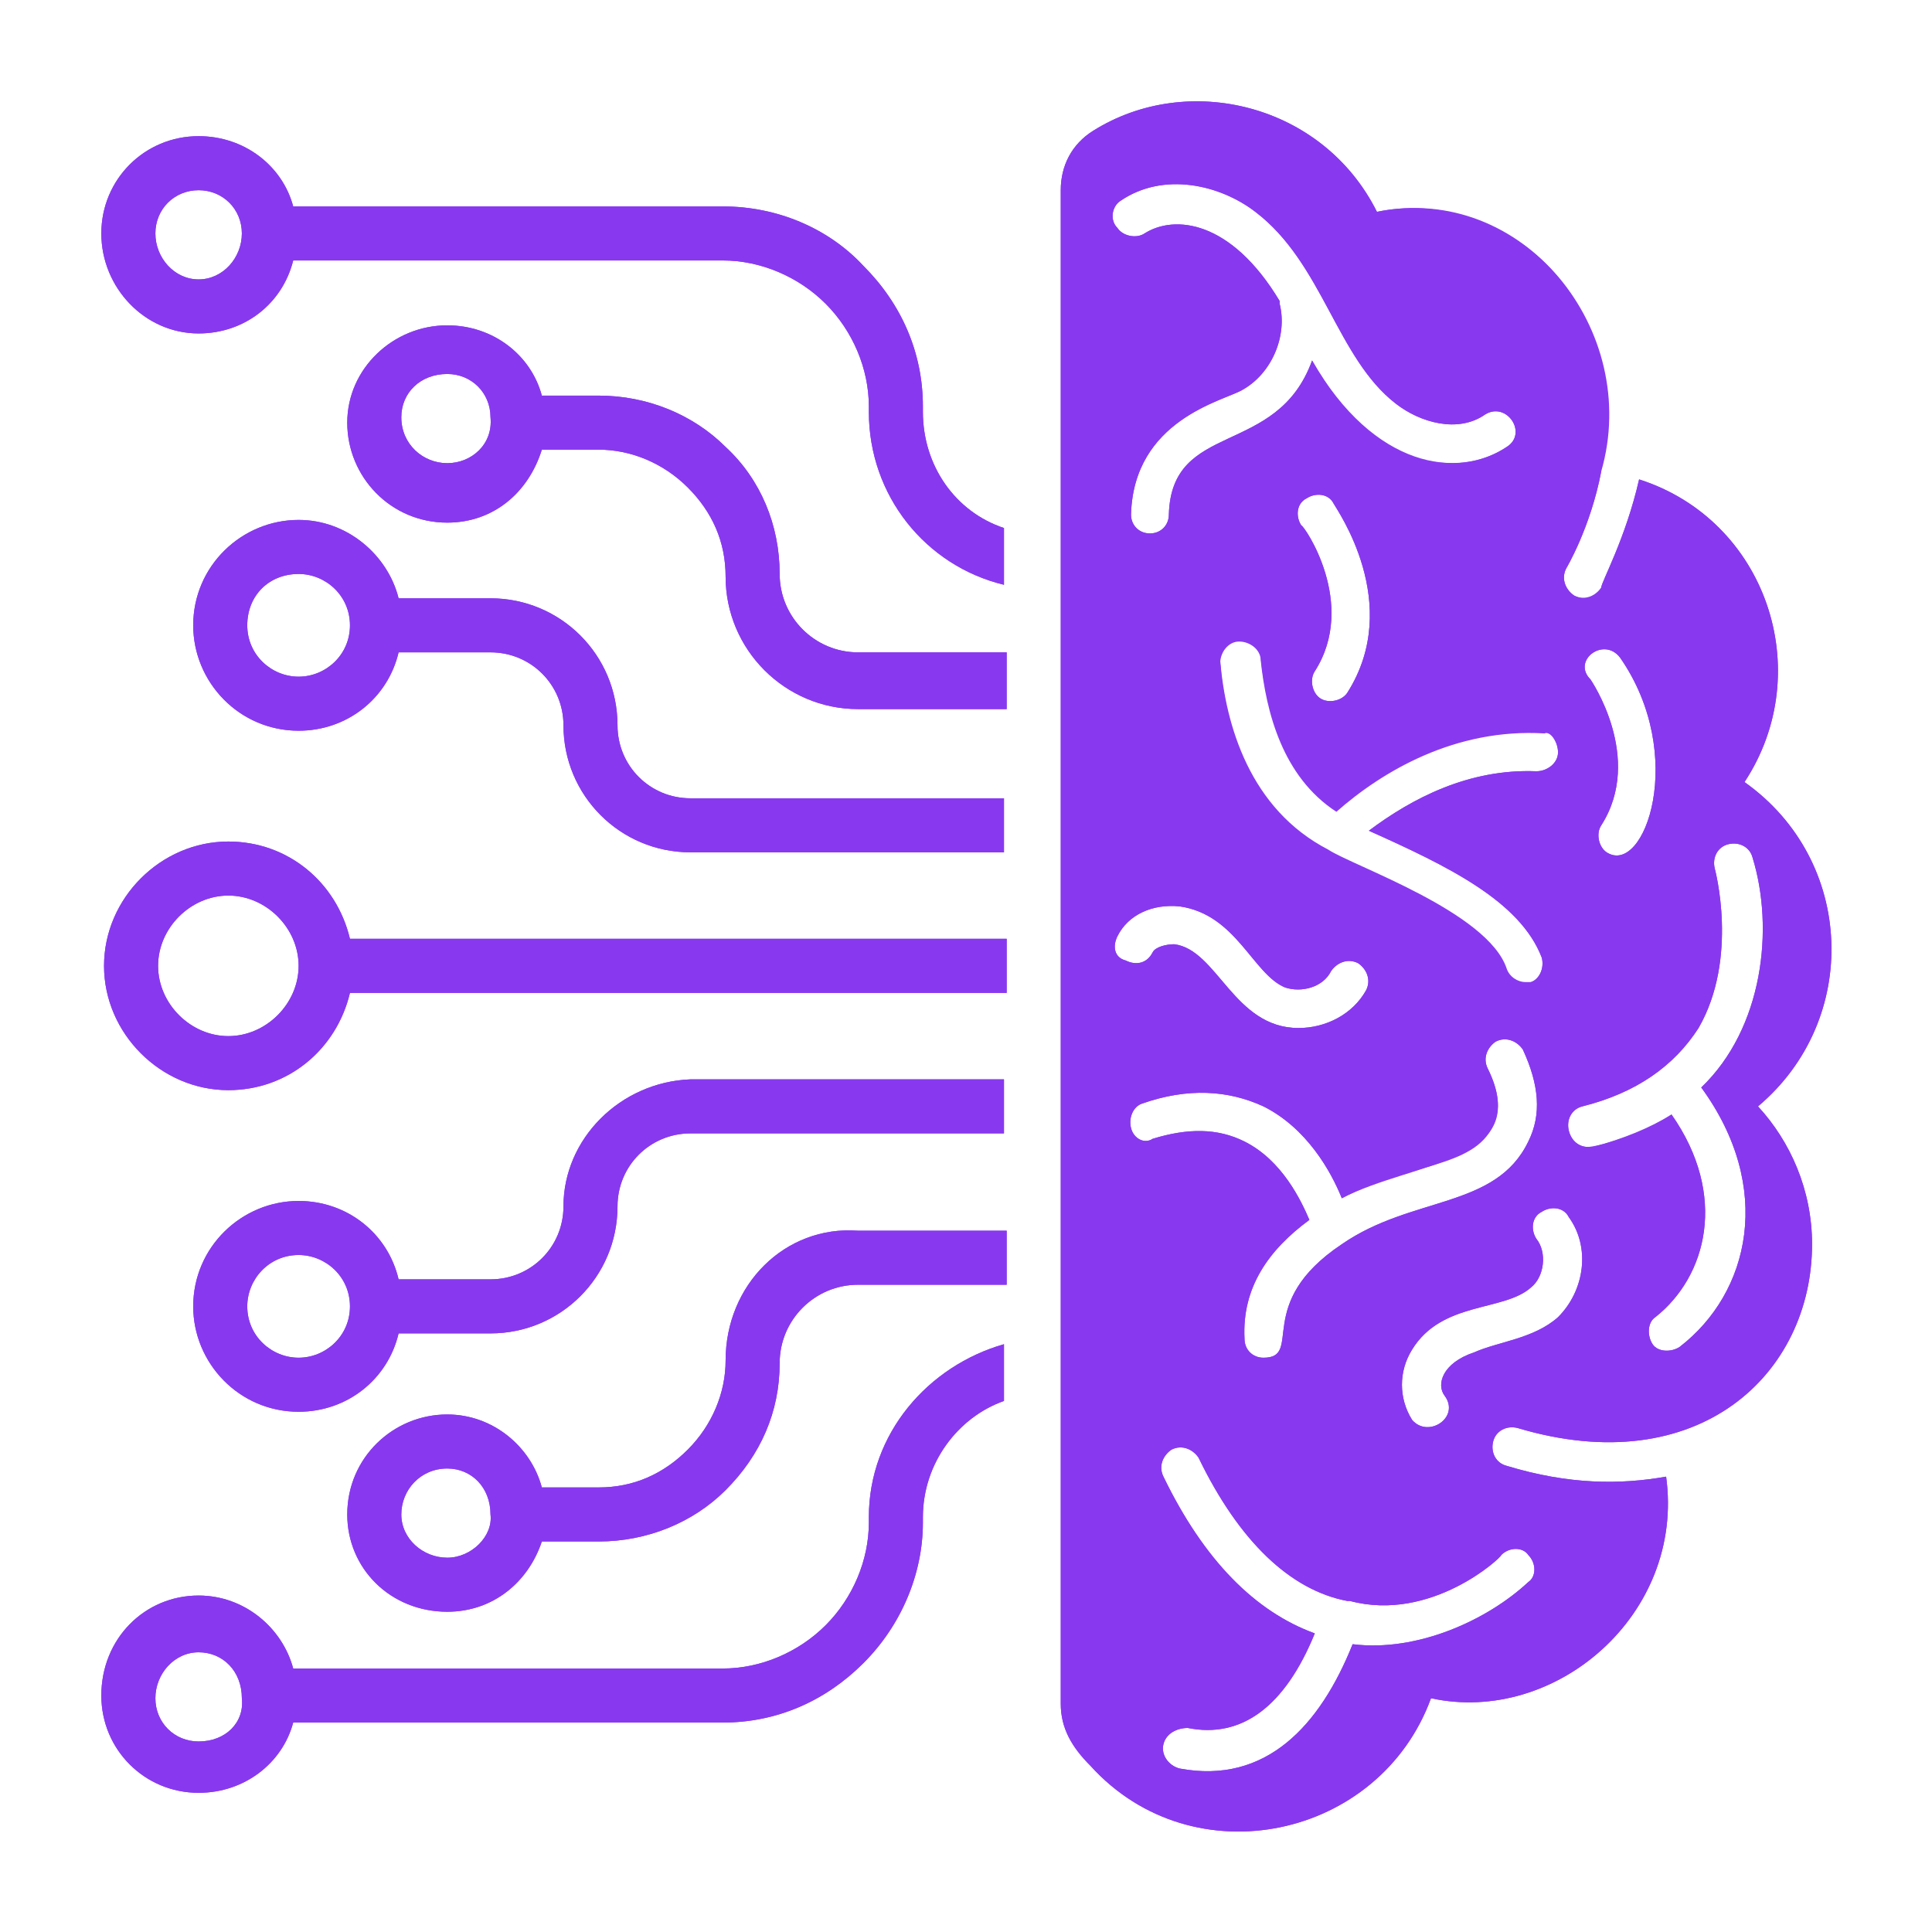
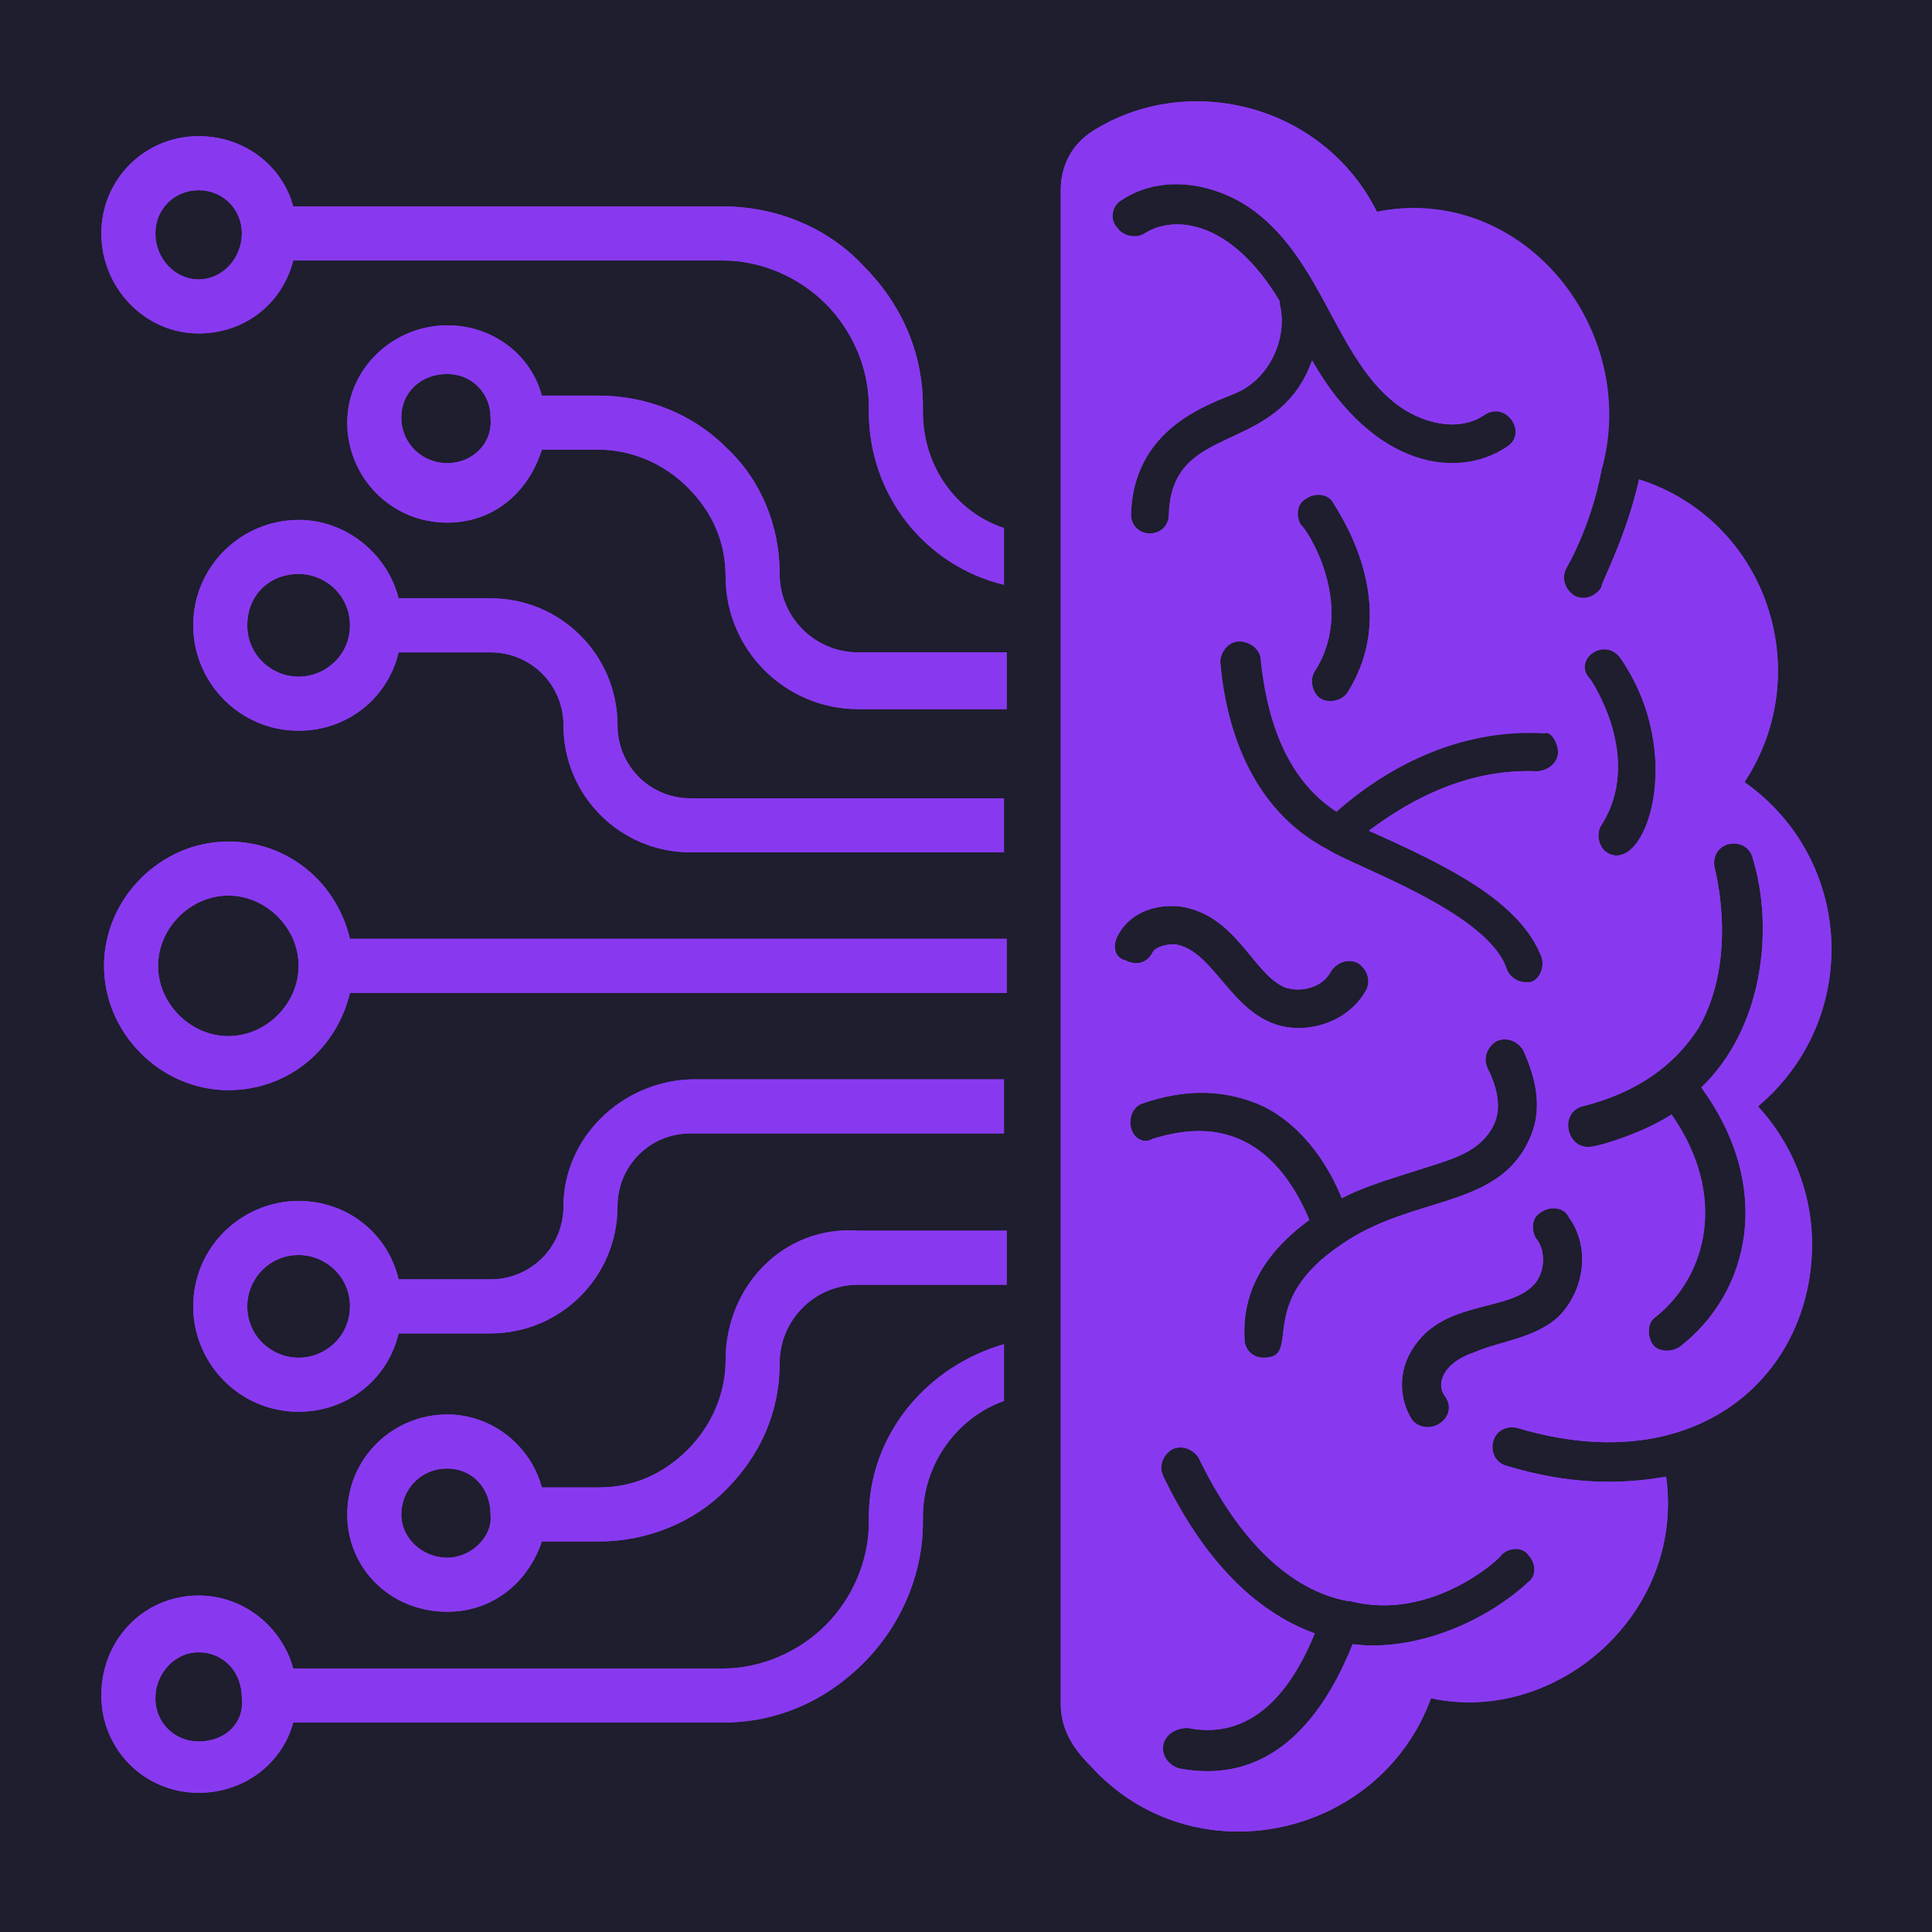
<svg xmlns="http://www.w3.org/2000/svg" version="1.1" width="1000" height="1000" viewBox="0 0 1000 1000" xml:space="preserve">
  <defs>
</defs>
-   <rect x="0" y="0" width="100%" height="100%" fill="rgba(255,255,255,0)" />
-   <g transform="matrix(1 0 0 1 499.9833 500.0027)" id="907659">
+   <rect x="0" y="0" width="100%" height="100%" fill="#1e1e2e" />
+   <g transform="matrix(1 0 0 1 499.9833 500.0027)" id="701846">
    <g style="">
-       <g transform="matrix(0.9091 0 0 0.9091 -409.0738 -409.0931)" id="708117">
+       <g transform="matrix(0.9091 0 0 0.9091 -409.0738 -409.0931)" id="51306">
        <rect style="stroke: none; stroke-width: 1; stroke-dasharray: none; stroke-linecap: butt; stroke-dashoffset: 0; stroke-linejoin: miter; stroke-miterlimit: 4; is-custom-font: none; font-file-url: none; fill: rgb(255,255,255); fill-opacity: 0; fill-rule: nonzero; opacity: 1;" x="-50" y="-50" rx="0" ry="0" width="100" height="100" />
      </g>
-       <g transform="matrix(13.9885 0 0 13.9885 248.5236 0.2257)" id="331128">
+       <g transform="matrix(13.9885 0 0 13.9885 248.5236 0.2257)" id="340061">
        <path style="stroke: none; stroke-width: 1; stroke-dasharray: none; stroke-linecap: butt; stroke-dashoffset: 0; stroke-linejoin: miter; stroke-miterlimit: 4; is-custom-font: none; font-file-url: none; fill: rgb(136,57,239); fill-rule: nonzero; opacity: 1;" transform=" translate(-50.7592, -33.0217)" d="M 61.8 26.2 c 2.7 -4.1 0.8 -9.7 -3.9 -11.2 c -0.5 2.2 -1.4 3.8 -1.4 4 c -0.1 0.2 -0.4 0.4 -0.6 0.4 c -0.1 0 -0.2 0 -0.4 -0.1 c -0.3 -0.2 -0.5 -0.6 -0.3 -1 c 0 0 0.9 -1.5 1.3 -3.6 l 0 0 c 0 -0.1 0 -0.1 0 -0.2 c 1.2 -6.7 -4.1 -10.3 -8.3 -9.4 c -2 -4 -7 -5.2 -10.5 -3 c 0 0 0 0 0 0 c -0.8 0.5 -1.2 1.3 -1.2 2.2 v 56 c 0 0.9 0.4 1.6 1.1 2.3 c 3.8 4.2 10.7 2.7 12.6 -2.5 c 4.6 1 9.4 -3.1 8.7 -8.2 c -1.7 0.3 -3.6 0.3 -5.9 -0.4 c -0.4 -0.1 -0.6 -0.5 -0.5 -0.9 c 0.1 -0.4 0.5 -0.6 0.9 -0.5 c 6.7 2 10.9 -2 10.9 -6.8 c 0 -2 -0.8 -3.8 -2 -5.1 C 66.1 35 65.9 29.1 61.8 26.2 z M 57.2 21.6 c 2.5 3.6 0.9 8.1 -0.5 7.2 c -0.3 -0.2 -0.4 -0.7 -0.2 -1 c 1.6 -2.5 -0.4 -5.4 -0.4 -5.4 C 55.4 21.7 56.6 20.8 57.2 21.6 z M 54.9 25.1 c 0 0.4 -0.4 0.7 -0.8 0.7 c -2.5 -0.1 -4.6 1 -6.2 2.2 c 2.9 1.3 5.6 2.6 6.4 4.7 c 0.1 0.4 -0.1 0.8 -0.4 0.9 c -0.1 0 -0.2 0 -0.2 0 c -0.3 0 -0.6 -0.2 -0.7 -0.5 c -0.7 -2.1 -5.7 -3.8 -6.6 -4.4 c -2.9 -1.5 -3.8 -4.6 -4 -7 c 0 -0.4 0.3 -0.8 0.7 -0.8 c 0.4 0 0.8 0.3 0.8 0.7 c 0.2 1.9 0.8 4.3 2.8 5.6 c 1.7 -1.5 4.4 -3.1 7.7 -2.9 C 54.6 24.3 54.9 24.7 54.9 25.1 z M 45.4 16.7 c -0.2 -0.3 -0.2 -0.8 0.2 -1 c 0.3 -0.2 0.8 -0.2 1 0.2 c 0.1 0.2 2.6 3.7 0.5 7 c -0.2 0.3 -0.7 0.4 -1 0.2 c -0.3 -0.2 -0.4 -0.7 -0.2 -1 C 47.5 19.6 45.5 16.7 45.4 16.7 z M 38.7 4.7 c 1.6 -1.1 3.7 -0.6 5 0.4 c 2.5 1.9 3 5.4 5.2 7.1 c 0.9 0.7 2.3 1.1 3.3 0.4 c 0.8 -0.5 1.6 0.7 0.8 1.2 c -0.6 0.4 -1.3 0.6 -2 0.6 c -2.4 0 -4 -1.7 -5.2 -3.8 c -1.3 3.6 -5.2 2.2 -5.3 5.7 c 0 0.4 -0.3 0.7 -0.7 0.7 c 0 0 0 0 0 0 c -0.4 0 -0.7 -0.3 -0.7 -0.7 c 0.1 -3.5 3.4 -4.2 4.1 -4.6 c 1.1 -0.6 1.7 -2 1.4 -3.2 c 0 0 0 -0.1 0 -0.1 c -1.8 -3 -3.9 -3.2 -5 -2.5 c -0.3 0.2 -0.8 0.1 -1 -0.2 C 38.3 5.4 38.4 4.9 38.7 4.7 z M 38.6 31.9 c 0.4 -0.8 1.3 -1.2 2.3 -1.1 c 2.1 0.3 2.7 2.5 3.9 3 c 0.6 0.2 1.4 0 1.7 -0.6 c 0.2 -0.3 0.6 -0.5 1 -0.3 c 0.3 0.2 0.5 0.6 0.3 1 c -0.5 0.9 -1.5 1.4 -2.5 1.4 c -2.4 0 -3 -2.9 -4.6 -3.1 c -0.3 0 -0.7 0.1 -0.8 0.3 c -0.2 0.4 -0.6 0.5 -1 0.3 C 38.5 32.7 38.4 32.3 38.6 31.9 z M 39.1 39 c -0.1 -0.4 0.1 -0.8 0.4 -0.9 c 1.7 -0.6 3.2 -0.5 4.5 0.1 c 1.6 0.8 2.5 2.4 2.9 3.4 c 2.4 -1.3 4.9 -1.1 5.6 -2.7 c 0.3 -0.6 0.2 -1.3 -0.2 -2.1 c -0.2 -0.4 0 -0.8 0.3 -1 c 0.4 -0.2 0.8 0 1 0.3 c 0.6 1.3 0.7 2.4 0.2 3.4 c -1.2 2.5 -4.3 2 -6.9 3.8 c -3.3 2.2 -1.4 4.2 -2.9 4.2 c 0 0 0 0 0 0 c -0.4 0 -0.7 -0.3 -0.7 -0.7 c -0.1 -1.9 0.9 -3.3 2.4 -4.4 c -0.3 -0.7 -1 -2.2 -2.4 -2.9 c -1 -0.5 -2.1 -0.5 -3.4 -0.1 C 39.6 39.6 39.2 39.4 39.1 39 z M 52.8 54.8 c 0.3 -0.3 0.8 -0.3 1 0 c 0.3 0.3 0.3 0.8 0 1 c -1.5 1.4 -4.1 2.6 -6.5 2.3 c -1.2 3 -3.2 5.2 -6.4 4.6 c -0.4 -0.1 -0.7 -0.5 -0.6 -0.9 c 0.1 -0.4 0.5 -0.6 0.9 -0.6 c 2 0.4 3.6 -0.8 4.7 -3.5 c -2.2 -0.8 -4.1 -2.7 -5.6 -5.8 c -0.2 -0.4 0 -0.8 0.3 -1 c 0.4 -0.2 0.8 0 1 0.3 c 1.5 3.1 3.4 4.9 5.5 5.3 c 0 0 0 0 0 0 c 0 0 0 0 0 0 c 0 0 0 0 0.1 0 C 50.2 57.3 52.8 54.9 52.8 54.8 z M 54.9 46 c -0.9 0.8 -2.2 0.9 -3.1 1.3 c -1.2 0.4 -1.4 1.2 -1.1 1.6 c 0.6 0.8 -0.6 1.6 -1.2 0.9 C 49 49 49 48 49.5 47.2 c 1.1 -1.8 3.4 -1.4 4.4 -2.3 c 0.5 -0.4 0.6 -1.3 0.2 -1.8 c -0.2 -0.3 -0.2 -0.8 0.2 -1 c 0.3 -0.2 0.8 -0.2 1 0.2 C 56.1 43.4 55.9 45 54.9 46 z M 59.4 47.1 c -0.3 0.2 -0.8 0.2 -1 -0.1 c -0.2 -0.3 -0.2 -0.8 0.1 -1 c 1.9 -1.5 2.7 -4.5 0.6 -7.5 c -0.8 0.5 -1.8 0.9 -2.9 1.2 c -0.1 0 -0.1 0 -0.2 0 c -0.3 0 -0.6 -0.2 -0.7 -0.6 c -0.1 -0.4 0.1 -0.8 0.5 -0.9 c 2 -0.5 3.4 -1.5 4.3 -2.9 c 1.5 -2.6 0.6 -5.9 0.6 -5.9 c -0.1 -0.4 0.1 -0.8 0.5 -0.9 c 0.4 -0.1 0.8 0.1 0.9 0.5 c 0.8 2.6 0.4 6.3 -1.9 8.5 C 62.9 41.2 62 45.1 59.4 47.1 z" stroke-linecap="round" />
      </g>
-       <g transform="matrix(13.9885 0 0 13.9885 248.5236 0.2257)" id="833071">
+       <g transform="matrix(13.9885 0 0 13.9885 248.5236 0.2257)" id="210903">
        <path style="stroke: none; stroke-width: 1; stroke-dasharray: none; stroke-linecap: butt; stroke-dashoffset: 0; stroke-linejoin: miter; stroke-miterlimit: 4; is-custom-font: none; font-file-url: none; fill: rgb(136,57,239); fill-rule: nonzero; opacity: 1;" transform=" translate(-50.7592, -33.0217)" d="M 61.8 26.2 c 2.7 -4.1 0.8 -9.7 -3.9 -11.2 c -0.5 2.2 -1.4 3.8 -1.4 4 c -0.2 0.3 -0.6 0.5 -1 0.3 c -0.3 -0.2 -0.5 -0.6 -0.3 -1 c 0 0 0.9 -1.5 1.3 -3.6 l 0 0 C 58 9.5 53.6 4 48.2 5.1 c -2 -4 -7 -5.2 -10.5 -3 c 0 0 0 0 0 0 c -0.8 0.5 -1.2 1.3 -1.2 2.2 v 56 c 0 0.9 0.4 1.6 1.1 2.3 c 3.8 4.2 10.7 2.7 12.6 -2.5 c 4.6 1 9.4 -3.1 8.7 -8.2 c -1.7 0.3 -3.6 0.3 -5.9 -0.4 c -0.4 -0.1 -0.6 -0.5 -0.5 -0.9 c 0.1 -0.4 0.5 -0.6 0.9 -0.5 c 6.7 2 10.9 -2 10.9 -6.8 c 0 -2 -0.8 -3.8 -2 -5.1 C 66.1 35 65.9 29.1 61.8 26.2 z M 57.2 21.6 c 2.5 3.6 0.9 8.1 -0.5 7.2 c -0.3 -0.2 -0.4 -0.7 -0.2 -1 c 1.6 -2.5 -0.4 -5.4 -0.4 -5.4 C 55.4 21.7 56.6 20.8 57.2 21.6 z M 54.9 25.1 c 0 0.4 -0.4 0.7 -0.8 0.7 c -2.5 -0.1 -4.6 1 -6.2 2.2 c 2.9 1.3 5.6 2.6 6.4 4.7 c 0.1 0.4 -0.1 0.8 -0.4 0.9 c -0.4 0.1 -0.8 -0.1 -0.9 -0.4 c -0.7 -2.1 -5.7 -3.8 -6.6 -4.4 c -2.9 -1.5 -3.8 -4.6 -4 -7 c 0 -0.4 0.3 -0.8 0.7 -0.8 c 0.4 0 0.8 0.3 0.8 0.7 c 0.2 1.9 0.8 4.3 2.8 5.6 c 1.7 -1.5 4.4 -3.1 7.7 -2.9 C 54.6 24.3 54.9 24.7 54.9 25.1 z M 45.4 16.7 c -0.2 -0.3 -0.2 -0.8 0.2 -1 c 0.3 -0.2 0.8 -0.2 1 0.2 c 0.1 0.2 2.6 3.7 0.5 7 c -0.2 0.3 -0.7 0.4 -1 0.2 c -0.3 -0.2 -0.4 -0.7 -0.2 -1 C 47.5 19.6 45.5 16.7 45.4 16.7 z M 38.7 4.7 c 1.6 -1.1 3.7 -0.6 5 0.4 c 2.5 1.9 3 5.4 5.2 7.1 c 0.9 0.7 2.3 1.1 3.3 0.4 c 0.8 -0.5 1.6 0.7 0.8 1.2 c -1.8 1.2 -4.9 0.8 -7.2 -3.2 c -1.3 3.6 -5.2 2.2 -5.3 5.7 c 0 0.4 -0.3 0.7 -0.7 0.7 c 0 0 0 0 0 0 c -0.4 0 -0.7 -0.3 -0.7 -0.7 c 0.1 -3.5 3.4 -4.2 4.1 -4.6 c 1.1 -0.6 1.7 -2 1.4 -3.2 c 0 0 0 -0.1 0 -0.1 c -1.8 -3 -3.9 -3.2 -5 -2.5 c -0.3 0.2 -0.8 0.1 -1 -0.2 C 38.3 5.4 38.4 4.9 38.7 4.7 z M 38.6 31.9 c 0.4 -0.8 1.3 -1.2 2.3 -1.1 c 2.1 0.3 2.7 2.5 3.9 3 c 0.6 0.2 1.4 0 1.7 -0.6 c 0.2 -0.3 0.6 -0.5 1 -0.3 c 0.3 0.2 0.5 0.6 0.3 1 c -0.5 0.9 -1.5 1.4 -2.5 1.4 c -2.4 0 -3 -2.9 -4.6 -3.1 c -0.3 0 -0.7 0.1 -0.8 0.3 c -0.2 0.4 -0.6 0.5 -1 0.3 C 38.5 32.7 38.4 32.3 38.6 31.9 z M 39.1 39 c -0.1 -0.4 0.1 -0.8 0.4 -0.9 c 1.7 -0.6 3.2 -0.5 4.5 0.1 c 1.6 0.8 2.5 2.4 2.9 3.4 c 2.7 -1.4 7.1 -1.3 5.4 -4.8 c -0.2 -0.4 0 -0.8 0.3 -1 c 0.4 -0.2 0.8 0 1 0.3 c 0.6 1.3 0.7 2.4 0.2 3.4 c -1.2 2.5 -4.3 2 -6.9 3.8 c -3.3 2.2 -1.4 4.2 -2.9 4.2 c 0 0 0 0 0 0 c -0.4 0 -0.7 -0.3 -0.7 -0.7 c -0.1 -1.9 0.9 -3.3 2.4 -4.4 c -0.3 -0.7 -1 -2.2 -2.4 -2.9 c -1 -0.5 -2.1 -0.5 -3.4 -0.1 C 39.6 39.6 39.2 39.4 39.1 39 z M 52.8 54.8 c 0.3 -0.3 0.8 -0.3 1 0 c 0.3 0.3 0.3 0.8 0 1 c -1.5 1.4 -4.1 2.6 -6.5 2.3 c -1.2 3 -3.2 5.2 -6.4 4.6 c -0.4 -0.1 -0.7 -0.5 -0.6 -0.9 c 0.1 -0.4 0.5 -0.6 0.9 -0.6 c 2 0.4 3.6 -0.8 4.7 -3.5 c -2.2 -0.8 -4.1 -2.7 -5.6 -5.8 c -0.2 -0.4 0 -0.8 0.3 -1 c 0.4 -0.2 0.8 0 1 0.3 c 1.5 3.1 3.4 4.9 5.5 5.3 c 0 0 0 0 0 0 c 0 0 0 0 0 0 c 0 0 0 0 0.1 0 C 50.2 57.3 52.8 54.9 52.8 54.8 z M 54.9 46 c -0.9 0.8 -2.2 0.9 -3.1 1.3 c -1.2 0.4 -1.4 1.2 -1.1 1.6 c 0.6 0.8 -0.6 1.6 -1.2 0.9 C 49 49 49 48 49.5 47.2 c 1.1 -1.8 3.4 -1.4 4.4 -2.3 c 0.5 -0.4 0.6 -1.3 0.2 -1.8 c -0.2 -0.3 -0.2 -0.8 0.2 -1 c 0.3 -0.2 0.8 -0.2 1 0.2 C 56.1 43.4 55.9 45 54.9 46 z M 59.4 47.1 c -0.3 0.2 -0.8 0.2 -1 -0.1 c -0.2 -0.3 -0.2 -0.8 0.1 -1 c 1.9 -1.5 2.7 -4.5 0.6 -7.5 c -1.2 0.8 -2.8 1.2 -3.1 1.2 c -0.3 0 -0.6 -0.2 -0.7 -0.6 c -0.1 -0.4 0.1 -0.8 0.5 -0.9 c 2 -0.5 3.4 -1.5 4.3 -2.9 c 1.5 -2.6 0.6 -5.9 0.6 -5.9 c -0.1 -0.4 0.1 -0.8 0.5 -0.9 c 0.4 -0.1 0.8 0.1 0.9 0.5 c 0.8 2.6 0.4 6.3 -1.9 8.5 C 62.9 41.2 62 45.1 59.4 47.1 z" stroke-linecap="round" />
      </g>
-       <g transform="matrix(13.9883 0 0 13.9883 -212.5311 -0.0826)" id="895704">
+       <g transform="matrix(13.9883 0 0 13.9883 -212.5311 -0.0826)" id="475564">
        <path style="stroke: none; stroke-width: 1; stroke-dasharray: none; stroke-linecap: butt; stroke-dashoffset: 0; stroke-linejoin: miter; stroke-miterlimit: 4; is-custom-font: none; font-file-url: none; fill: rgb(136,57,239); fill-rule: nonzero; opacity: 1;" transform=" translate(-17.8, -33)" d="M 5.7 28.4 c -2.5 0 -4.6 2.1 -4.6 4.6 c 0 2.5 2.1 4.6 4.6 4.6 c 2.2 0 4 -1.5 4.5 -3.6 h 24.3 v -2 H 10.2 C 9.7 29.9 7.9 28.4 5.7 28.4 z M 5.7 35.6 c -1.4 0 -2.6 -1.2 -2.6 -2.6 c 0 -1.4 1.2 -2.6 2.6 -2.6 s 2.6 1.2 2.6 2.6 C 8.3 34.4 7.1 35.6 5.7 35.6 z" stroke-linecap="round" />
      </g>
-       <g transform="matrix(13.9883 0 0 13.9883 -213.9299 -313.4212)" id="153753">
+       <g transform="matrix(13.9883 0 0 13.9883 -213.9299 -313.4212)" id="626717">
        <path style="stroke: none; stroke-width: 1; stroke-dasharray: none; stroke-linecap: butt; stroke-dashoffset: 0; stroke-linejoin: miter; stroke-miterlimit: 4; is-custom-font: none; font-file-url: none; fill: rgb(136,57,239); fill-rule: nonzero; opacity: 1;" transform=" translate(-17.7, -10.6)" d="M 4.6 9.6 c 1.7 0 3.1 -1.1 3.5 -2.7 H 24 c 1.4 0 2.8 0.6 3.8 1.6 c 1 1 1.6 2.4 1.6 3.8 v 0.2 c 0 3.1 2.1 5.7 5 6.4 v -2.1 c -1.8 -0.6 -3 -2.3 -3 -4.3 v -0.2 c 0 -2 -0.8 -3.8 -2.2 -5.2 C 27.9 5.7 26 4.9 24 4.9 H 8.1 C 7.7 3.4 6.3 2.3 4.6 2.3 C 2.6 2.3 1 3.9 1 5.9 C 1 7.9 2.6 9.6 4.6 9.6 z M 4.6 4.3 c 0.9 0 1.6 0.7 1.6 1.6 c 0 0.9 -0.7 1.7 -1.6 1.7 S 3 6.8 3 5.9 C 3 5 3.7 4.3 4.6 4.3 z" stroke-linecap="round" />
      </g>
-       <g transform="matrix(13.9883 0 0 13.9883 -190.1497 -144.8617)" id="170893">
+       <g transform="matrix(13.9883 0 0 13.9883 -190.1497 -144.8617)" id="853818">
        <path style="stroke: none; stroke-width: 1; stroke-dasharray: none; stroke-linecap: butt; stroke-dashoffset: 0; stroke-linejoin: miter; stroke-miterlimit: 4; is-custom-font: none; font-file-url: none; fill: rgb(136,57,239); fill-rule: nonzero; opacity: 1;" transform=" translate(-19.4, -22.65)" d="M 34.4 26.8 H 22.8 c -1.5 0 -2.7 -1.2 -2.7 -2.7 c 0 -2.6 -2.1 -4.7 -4.7 -4.7 H 12 c -0.4 -1.6 -1.9 -2.9 -3.7 -2.9 c -2.1 0 -3.9 1.7 -3.9 3.9 c 0 2.1 1.7 3.9 3.9 3.9 c 1.8 0 3.3 -1.2 3.7 -2.9 h 3.4 c 1.5 0 2.7 1.2 2.7 2.7 c 0 2.6 2.1 4.7 4.7 4.7 h 11.6 V 26.8 z M 8.3 22.3 c -1 0 -1.9 -0.8 -1.9 -1.9 s 0.8 -1.9 1.9 -1.9 c 1 0 1.9 0.8 1.9 1.9 S 9.3 22.3 8.3 22.3 z" stroke-linecap="round" />
      </g>
-       <g transform="matrix(13.9883 0 0 13.9883 -149.5835 -232.2888)" id="186893">
+       <g transform="matrix(13.9883 0 0 13.9883 -149.5835 -232.2888)" id="639119">
        <path style="stroke: none; stroke-width: 1; stroke-dasharray: none; stroke-linecap: butt; stroke-dashoffset: 0; stroke-linejoin: miter; stroke-miterlimit: 4; is-custom-font: none; font-file-url: none; fill: rgb(136,57,239); fill-rule: nonzero; opacity: 1;" transform=" translate(-22.3, -16.4)" d="M 34.4 21.4 H 29 c -1.6 0 -2.9 -1.3 -2.9 -2.9 c 0 -1.8 -0.7 -3.5 -2 -4.7 c -1.2 -1.2 -2.9 -1.9 -4.7 -1.9 h -2.1 c -0.4 -1.5 -1.8 -2.6 -3.5 -2.6 c -2 0 -3.7 1.6 -3.7 3.6 c 0 2 1.6 3.7 3.7 3.7 c 1.7 0 3 -1.1 3.5 -2.7 h 2.1 c 1.2 0 2.4 0.5 3.3 1.4 c 0.9 0.9 1.4 2 1.4 3.3 c 0 2.7 2.2 4.9 4.9 4.9 h 5.5 V 21.4 z M 13.8 14.4 c -0.9 0 -1.7 -0.7 -1.7 -1.7 c 0 -0.9 0.7 -1.6 1.7 -1.6 c 0.9 0 1.6 0.7 1.6 1.6 C 15.5 13.7 14.7 14.4 13.8 14.4 z" stroke-linecap="round" />
      </g>
-       <g transform="matrix(13.9883 0 0 13.9883 -213.9299 311.8571)" id="32780">
+       <g transform="matrix(13.9883 0 0 13.9883 -213.9299 311.8571)" id="261921">
        <path style="stroke: none; stroke-width: 1; stroke-dasharray: none; stroke-linecap: butt; stroke-dashoffset: 0; stroke-linejoin: miter; stroke-miterlimit: 4; is-custom-font: none; font-file-url: none; fill: rgb(136,57,239); fill-rule: nonzero; opacity: 1;" transform=" translate(-17.7, -55.3)" d="M 29.4 53.4 v 0.2 c 0 1.4 -0.6 2.8 -1.6 3.8 c -1 1 -2.4 1.6 -3.8 1.6 l -15.9 0 c -0.4 -1.5 -1.8 -2.7 -3.5 -2.7 c -2 0 -3.6 1.6 -3.6 3.7 c 0 2 1.6 3.6 3.6 3.6 c 1.7 0 3.1 -1.1 3.5 -2.6 l 15.9 0 c 2 0 3.8 -0.8 5.2 -2.2 c 1.4 -1.4 2.2 -3.3 2.2 -5.2 v -0.2 c 0 -2 1.3 -3.7 3 -4.3 V 47 C 31.6 47.8 29.4 50.3 29.4 53.4 z M 4.6 61.7 C 3.7 61.7 3 61 3 60.1 c 0 -0.9 0.7 -1.7 1.6 -1.7 c 0.9 0 1.6 0.7 1.6 1.7 C 6.3 61 5.6 61.7 4.6 61.7 z" stroke-linecap="round" />
      </g>
-       <g transform="matrix(13.9883 0 0 13.9883 -190.1497 144.6967)" id="891399">
+       <g transform="matrix(13.9883 0 0 13.9883 -190.1497 144.6967)" id="93124">
        <path style="stroke: none; stroke-width: 1; stroke-dasharray: none; stroke-linecap: butt; stroke-dashoffset: 0; stroke-linejoin: miter; stroke-miterlimit: 4; is-custom-font: none; font-file-url: none; fill: rgb(136,57,239); fill-rule: nonzero; opacity: 1;" transform=" translate(-19.4, -43.35)" d="M 18.1 41.9 c 0 1.5 -1.2 2.7 -2.7 2.7 H 12 c -0.4 -1.7 -1.9 -2.9 -3.7 -2.9 c -2.1 0 -3.9 1.7 -3.9 3.9 c 0 2.1 1.7 3.9 3.9 3.9 c 1.8 0 3.3 -1.2 3.7 -2.9 h 3.4 c 2.6 0 4.7 -2.1 4.7 -4.7 c 0 -1.5 1.2 -2.7 2.7 -2.7 l 11.6 0 v -2 H 22.8 C 20.2 37.3 18.1 39.4 18.1 41.9 z M 8.3 47.5 c -1 0 -1.9 -0.8 -1.9 -1.9 c 0 -1 0.8 -1.9 1.9 -1.9 c 1 0 1.9 0.8 1.9 1.9 S 9.3 47.5 8.3 47.5 z" stroke-linecap="round" />
      </g>
-       <g transform="matrix(13.9883 0 0 13.9883 -149.5835 235.5327)" id="16661">
+       <g transform="matrix(13.9883 0 0 13.9883 -149.5835 235.5327)" id="986476">
        <path style="stroke: none; stroke-width: 1; stroke-dasharray: none; stroke-linecap: butt; stroke-dashoffset: 0; stroke-linejoin: miter; stroke-miterlimit: 4; is-custom-font: none; font-file-url: none; fill: rgb(136,57,239); fill-rule: nonzero; opacity: 1;" transform=" translate(-22.3, -49.8437)" d="M 24.1 47.6 c 0 1.2 -0.5 2.4 -1.4 3.3 c -0.9 0.9 -2 1.4 -3.3 1.4 h -2.1 c -0.4 -1.5 -1.8 -2.7 -3.5 -2.7 c -2 0 -3.7 1.6 -3.7 3.7 c 0 2 1.6 3.6 3.7 3.6 c 1.7 0 3 -1.1 3.5 -2.6 h 2.1 c 1.8 0 3.5 -0.7 4.7 -1.9 c 1.3 -1.3 2 -2.9 2 -4.7 c 0 -1.6 1.3 -2.9 2.9 -2.9 h 5.5 v -2 H 29 C 26.3 42.6 24.1 44.8 24.1 47.6 z M 13.8 54.9 c -0.9 0 -1.7 -0.7 -1.7 -1.6 c 0 -0.9 0.7 -1.7 1.7 -1.7 c 0.9 0 1.6 0.7 1.6 1.7 C 15.5 54.1 14.7 54.9 13.8 54.9 z" stroke-linecap="round" />
      </g>
-       <g transform="matrix(13.9883 0 0 13.9883 -212.5311 -0.0826)" id="926885">
+       <g transform="matrix(13.9883 0 0 13.9883 -212.5311 -0.0826)" id="99783">
        <path style="stroke: none; stroke-width: 1; stroke-dasharray: none; stroke-linecap: butt; stroke-dashoffset: 0; stroke-linejoin: miter; stroke-miterlimit: 4; is-custom-font: none; font-file-url: none; fill: rgb(136,57,239); fill-rule: nonzero; opacity: 1;" transform=" translate(-17.8, -33)" d="M 5.7 28.4 c -2.5 0 -4.6 2.1 -4.6 4.6 c 0 2.5 2.1 4.6 4.6 4.6 c 2.2 0 4 -1.5 4.5 -3.6 h 24.3 v -2 H 10.2 C 9.7 29.9 7.9 28.4 5.7 28.4 z M 5.7 35.6 c -1.4 0 -2.6 -1.2 -2.6 -2.6 c 0 -1.4 1.2 -2.6 2.6 -2.6 s 2.6 1.2 2.6 2.6 C 8.3 34.4 7.1 35.6 5.7 35.6 z" stroke-linecap="round" />
      </g>
-       <g transform="matrix(13.9883 0 0 13.9883 -213.9299 -313.4212)" id="539703">
+       <g transform="matrix(13.9883 0 0 13.9883 -213.9299 -313.4212)" id="872356">
        <path style="stroke: none; stroke-width: 1; stroke-dasharray: none; stroke-linecap: butt; stroke-dashoffset: 0; stroke-linejoin: miter; stroke-miterlimit: 4; is-custom-font: none; font-file-url: none; fill: rgb(136,57,239); fill-rule: nonzero; opacity: 1;" transform=" translate(-17.7, -10.6)" d="M 4.6 9.6 c 1.7 0 3.1 -1.1 3.5 -2.7 H 24 c 1.4 0 2.8 0.6 3.8 1.6 c 1 1 1.6 2.4 1.6 3.8 v 0.2 c 0 3.1 2.1 5.7 5 6.4 v -2.1 c -1.8 -0.6 -3 -2.3 -3 -4.3 v -0.2 c 0 -2 -0.8 -3.8 -2.2 -5.2 C 27.9 5.7 26 4.9 24 4.9 H 8.1 C 7.7 3.4 6.3 2.3 4.6 2.3 C 2.6 2.3 1 3.9 1 5.9 C 1 7.9 2.6 9.6 4.6 9.6 z M 4.6 4.3 c 0.9 0 1.6 0.7 1.6 1.6 c 0 0.9 -0.7 1.7 -1.6 1.7 S 3 6.8 3 5.9 C 3 5 3.7 4.3 4.6 4.3 z" stroke-linecap="round" />
      </g>
-       <g transform="matrix(13.9883 0 0 13.9883 -190.1497 -144.8617)" id="508254">
+       <g transform="matrix(13.9883 0 0 13.9883 -190.1497 -144.8617)" id="330704">
        <path style="stroke: none; stroke-width: 1; stroke-dasharray: none; stroke-linecap: butt; stroke-dashoffset: 0; stroke-linejoin: miter; stroke-miterlimit: 4; is-custom-font: none; font-file-url: none; fill: rgb(136,57,239); fill-rule: nonzero; opacity: 1;" transform=" translate(-19.4, -22.65)" d="M 34.4 26.8 H 22.8 c -1.5 0 -2.7 -1.2 -2.7 -2.7 c 0 -2.6 -2.1 -4.7 -4.7 -4.7 H 12 c -0.4 -1.6 -1.9 -2.9 -3.7 -2.9 c -2.1 0 -3.9 1.7 -3.9 3.9 c 0 2.1 1.7 3.9 3.9 3.9 c 1.8 0 3.3 -1.2 3.7 -2.9 h 3.4 c 1.5 0 2.7 1.2 2.7 2.7 c 0 2.6 2.1 4.7 4.7 4.7 h 11.6 V 26.8 z M 8.3 22.3 c -1 0 -1.9 -0.8 -1.9 -1.9 s 0.8 -1.9 1.9 -1.9 c 1 0 1.9 0.8 1.9 1.9 S 9.3 22.3 8.3 22.3 z" stroke-linecap="round" />
      </g>
-       <g transform="matrix(13.9883 0 0 13.9883 -149.5835 -232.2888)" id="847020">
+       <g transform="matrix(13.9883 0 0 13.9883 -149.5835 -232.2888)" id="920223">
        <path style="stroke: none; stroke-width: 1; stroke-dasharray: none; stroke-linecap: butt; stroke-dashoffset: 0; stroke-linejoin: miter; stroke-miterlimit: 4; is-custom-font: none; font-file-url: none; fill: rgb(136,57,239); fill-rule: nonzero; opacity: 1;" transform=" translate(-22.3, -16.4)" d="M 34.4 21.4 H 29 c -1.6 0 -2.9 -1.3 -2.9 -2.9 c 0 -1.8 -0.7 -3.5 -2 -4.7 c -1.2 -1.2 -2.9 -1.9 -4.7 -1.9 h -2.1 c -0.4 -1.5 -1.8 -2.6 -3.5 -2.6 c -2 0 -3.7 1.6 -3.7 3.6 c 0 2 1.6 3.7 3.7 3.7 c 1.7 0 3 -1.1 3.5 -2.7 h 2.1 c 1.2 0 2.4 0.5 3.3 1.4 c 0.9 0.9 1.4 2 1.4 3.3 c 0 2.7 2.2 4.9 4.9 4.9 h 5.5 V 21.4 z M 13.8 14.4 c -0.9 0 -1.7 -0.7 -1.7 -1.7 c 0 -0.9 0.7 -1.6 1.7 -1.6 c 0.9 0 1.6 0.7 1.6 1.6 C 15.5 13.7 14.7 14.4 13.8 14.4 z" stroke-linecap="round" />
      </g>
-       <g transform="matrix(13.9883 0 0 13.9883 -213.9299 311.8571)" id="361963">
+       <g transform="matrix(13.9883 0 0 13.9883 -213.9299 311.8571)" id="624167">
        <path style="stroke: none; stroke-width: 1; stroke-dasharray: none; stroke-linecap: butt; stroke-dashoffset: 0; stroke-linejoin: miter; stroke-miterlimit: 4; is-custom-font: none; font-file-url: none; fill: rgb(136,57,239); fill-rule: nonzero; opacity: 1;" transform=" translate(-17.7, -55.3)" d="M 29.4 53.4 v 0.2 c 0 1.4 -0.6 2.8 -1.6 3.8 c -1 1 -2.4 1.6 -3.8 1.6 l -15.9 0 c -0.4 -1.5 -1.8 -2.7 -3.5 -2.7 c -2 0 -3.6 1.6 -3.6 3.7 c 0 2 1.6 3.6 3.6 3.6 c 1.7 0 3.1 -1.1 3.5 -2.6 l 15.9 0 c 2 0 3.8 -0.8 5.2 -2.2 c 1.4 -1.4 2.2 -3.3 2.2 -5.2 v -0.2 c 0 -2 1.3 -3.7 3 -4.3 V 47 C 31.6 47.8 29.4 50.3 29.4 53.4 z M 4.6 61.7 C 3.7 61.7 3 61 3 60.1 c 0 -0.9 0.7 -1.7 1.6 -1.7 c 0.9 0 1.6 0.7 1.6 1.7 C 6.3 61 5.6 61.7 4.6 61.7 z" stroke-linecap="round" />
      </g>
-       <g transform="matrix(13.9883 0 0 13.9883 -190.1497 144.6967)" id="246582">
+       <g transform="matrix(13.9883 0 0 13.9883 -190.1497 144.6967)" id="846472">
        <path style="stroke: none; stroke-width: 1; stroke-dasharray: none; stroke-linecap: butt; stroke-dashoffset: 0; stroke-linejoin: miter; stroke-miterlimit: 4; is-custom-font: none; font-file-url: none; fill: rgb(136,57,239); fill-rule: nonzero; opacity: 1;" transform=" translate(-19.4, -43.35)" d="M 18.1 41.9 c 0 1.5 -1.2 2.7 -2.7 2.7 H 12 c -0.4 -1.7 -1.9 -2.9 -3.7 -2.9 c -2.1 0 -3.9 1.7 -3.9 3.9 c 0 2.1 1.7 3.9 3.9 3.9 c 1.8 0 3.3 -1.2 3.7 -2.9 h 3.4 c 2.6 0 4.7 -2.1 4.7 -4.7 c 0 -1.5 1.2 -2.7 2.7 -2.7 l 11.6 0 v -2 H 22.8 C 20.2 37.3 18.1 39.4 18.1 41.9 z M 8.3 47.5 c -1 0 -1.9 -0.8 -1.9 -1.9 c 0 -1 0.8 -1.9 1.9 -1.9 c 1 0 1.9 0.8 1.9 1.9 S 9.3 47.5 8.3 47.5 z" stroke-linecap="round" />
      </g>
-       <g transform="matrix(13.9883 0 0 13.9883 -149.5835 235.5327)" id="610436">
+       <g transform="matrix(13.9883 0 0 13.9883 -149.5835 235.5327)" id="433158">
        <path style="stroke: none; stroke-width: 1; stroke-dasharray: none; stroke-linecap: butt; stroke-dashoffset: 0; stroke-linejoin: miter; stroke-miterlimit: 4; is-custom-font: none; font-file-url: none; fill: rgb(136,57,239); fill-rule: nonzero; opacity: 1;" transform=" translate(-22.3, -49.8437)" d="M 24.1 47.6 c 0 1.2 -0.5 2.4 -1.4 3.3 c -0.9 0.9 -2 1.4 -3.3 1.4 h -2.1 c -0.4 -1.5 -1.8 -2.7 -3.5 -2.7 c -2 0 -3.7 1.6 -3.7 3.7 c 0 2 1.6 3.6 3.7 3.6 c 1.7 0 3 -1.1 3.5 -2.6 h 2.1 c 1.8 0 3.5 -0.7 4.7 -1.9 c 1.3 -1.3 2 -2.9 2 -4.7 c 0 -1.6 1.3 -2.9 2.9 -2.9 h 5.5 v -2 H 29 C 26.3 42.6 24.1 44.8 24.1 47.6 z M 13.8 54.9 c -0.9 0 -1.7 -0.7 -1.7 -1.6 c 0 -0.9 0.7 -1.7 1.7 -1.7 c 0.9 0 1.6 0.7 1.6 1.7 C 15.5 54.1 14.7 54.9 13.8 54.9 z" stroke-linecap="round" />
      </g>
    </g>
  </g>
</svg>
